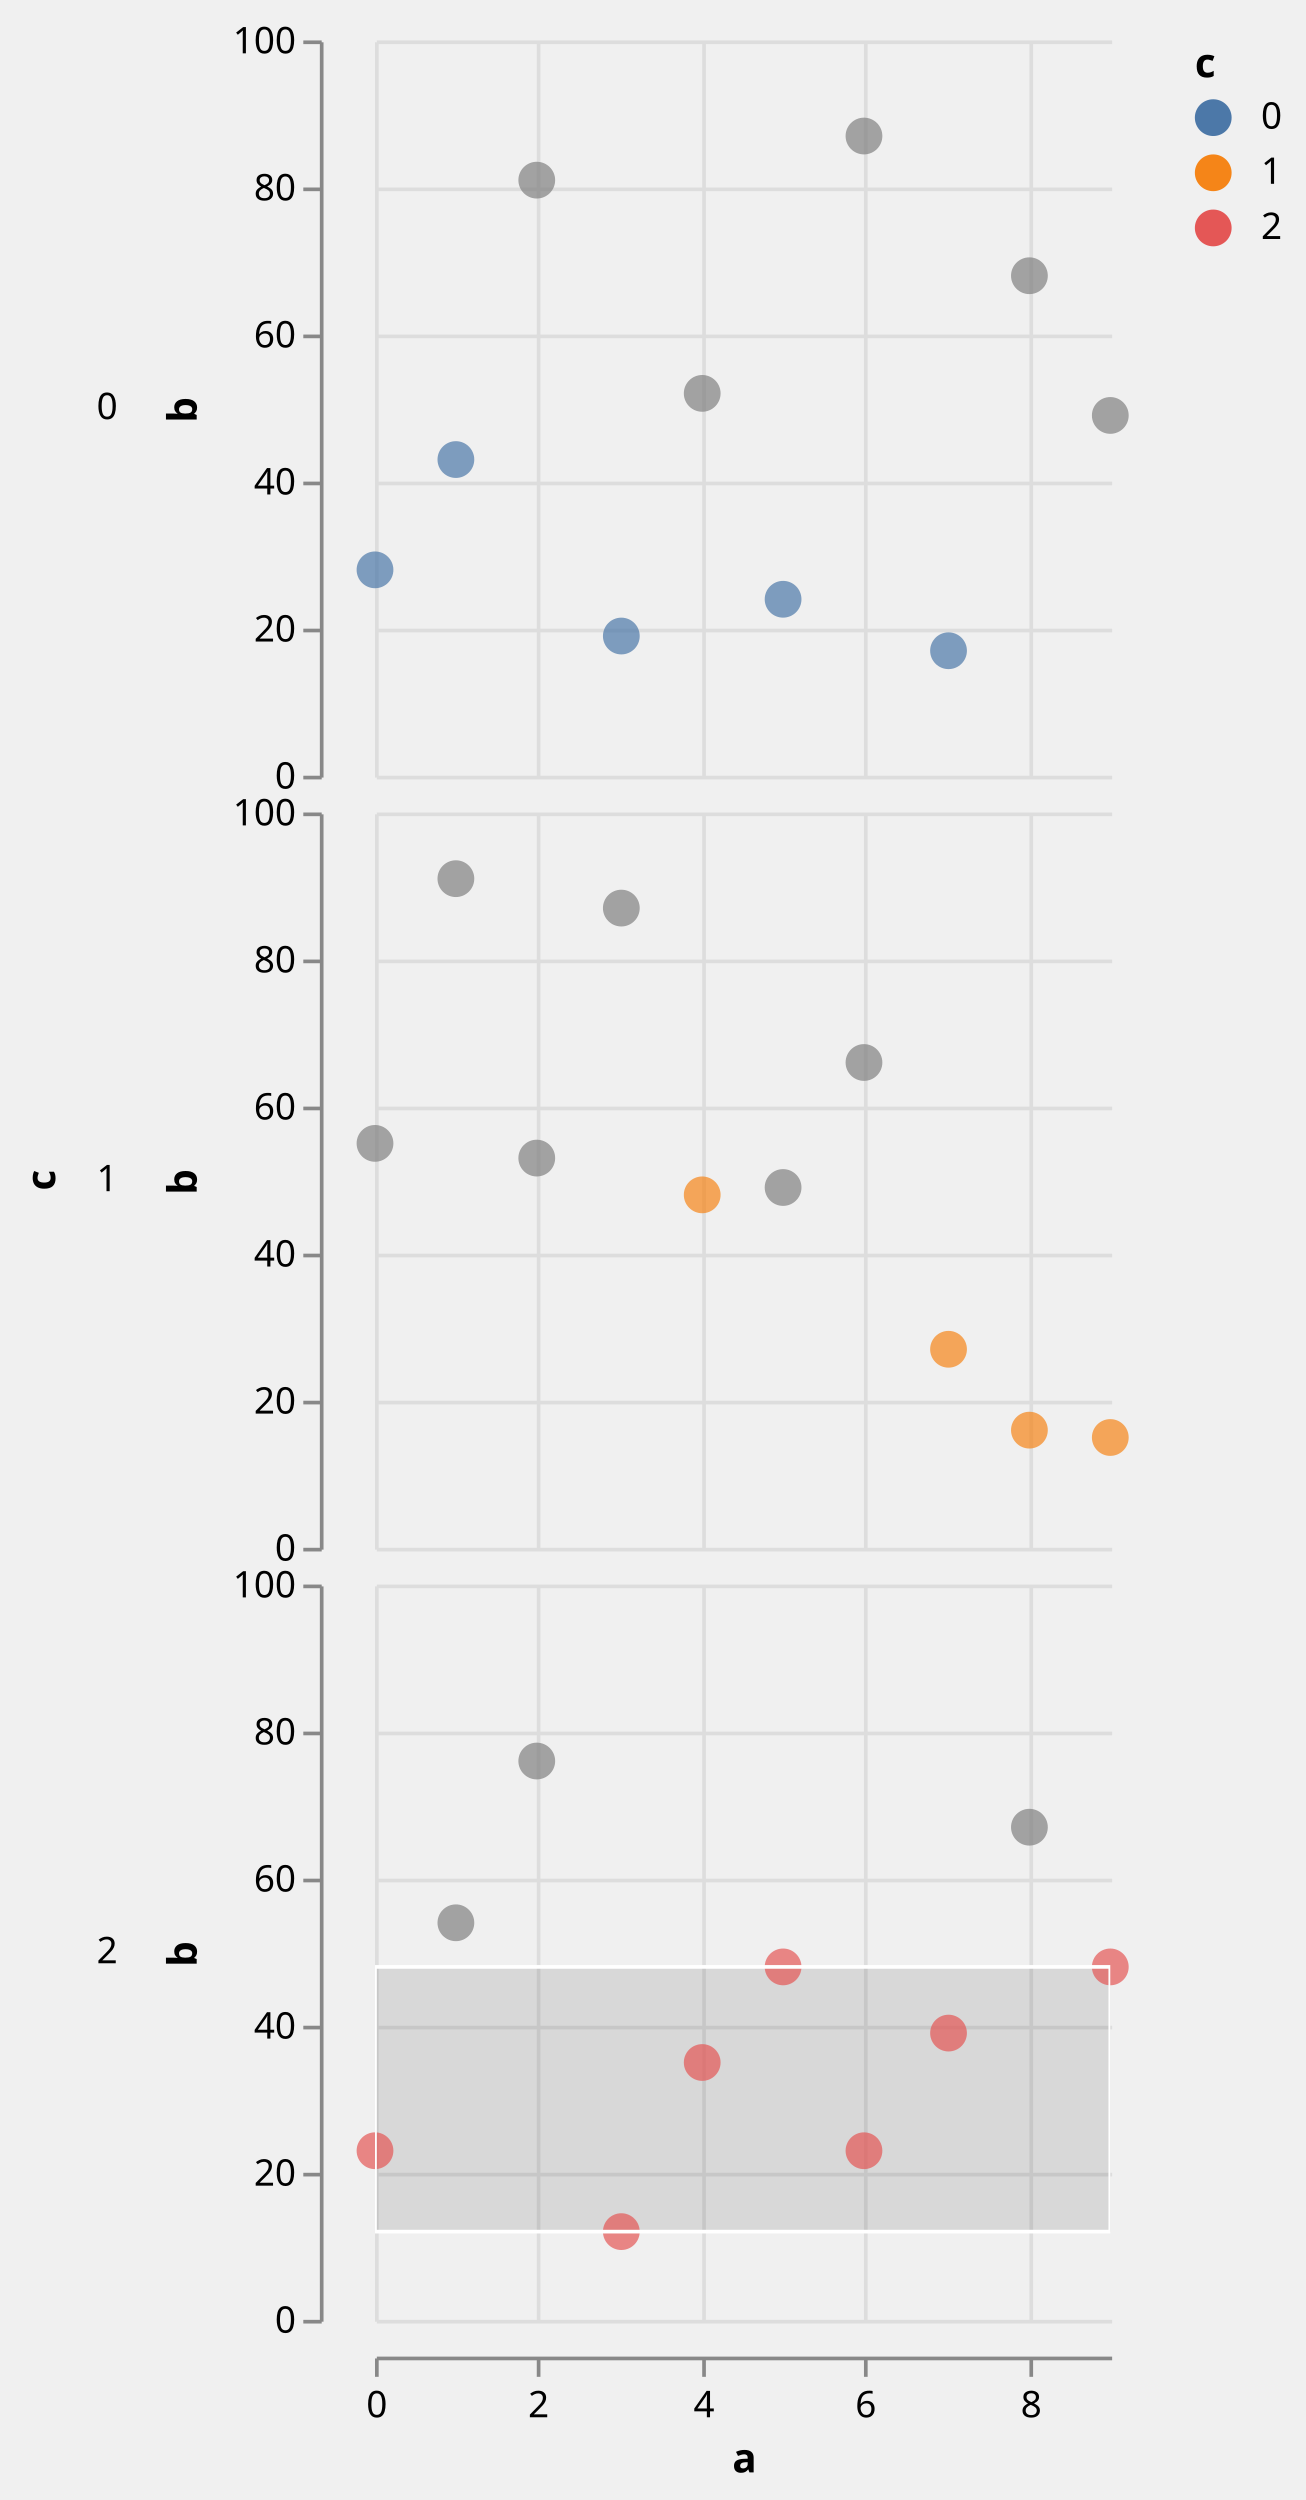
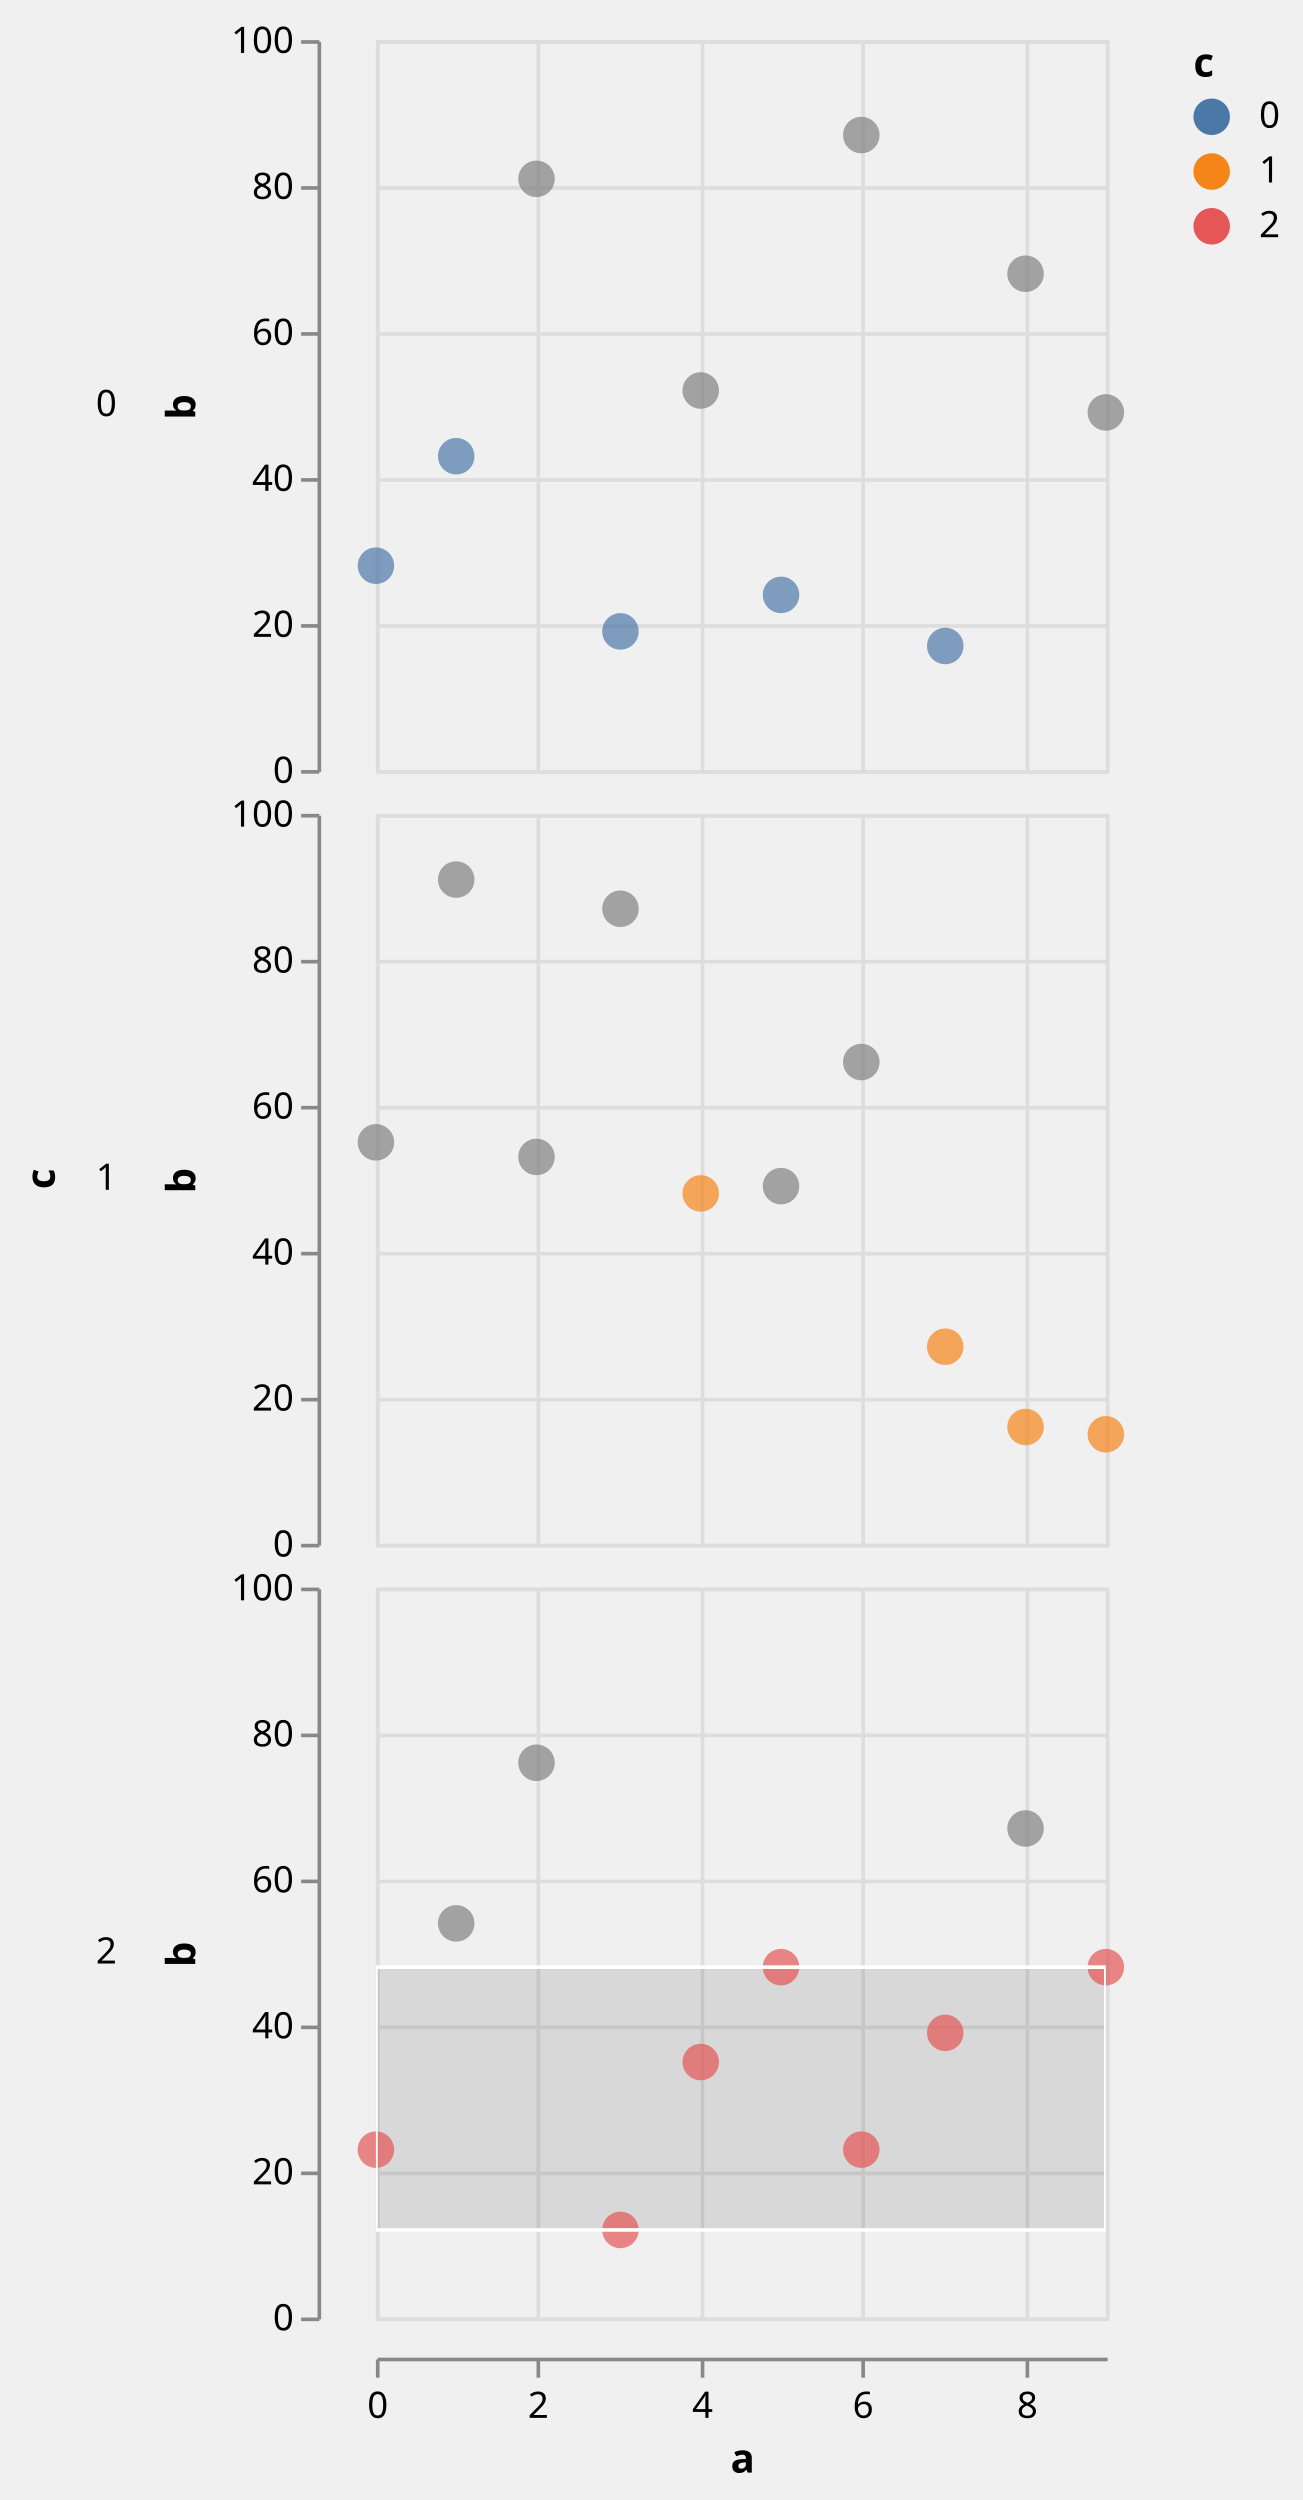
- <svg xmlns="http://www.w3.org/2000/svg" class="marks" width="355" height="680" viewBox="0 0 355 680" version="1.1">
+ <svg xmlns="http://www.w3.org/2000/svg" class="marks" width="357" height="685" viewBox="0 0 357 685" version="1.1">
  <defs>
    <clipPath id="clip13">
      <rect x="0" y="0" width="200" height="200" />
    </clipPath>
    <clipPath id="clip14">
      <rect x="0" y="0" width="200" height="200" />
    </clipPath>
    <clipPath id="clip15">
      <rect x="0" y="0" width="200" height="200" />
    </clipPath>
    <clipPath id="clip16">
      <rect x="0" y="0" width="200" height="200" />
    </clipPath>
    <clipPath id="clip17">
      <rect x="0" y="0" width="200" height="200" />
    </clipPath>
    <clipPath id="clip18">
      <rect x="0" y="0" width="200" height="200" />
    </clipPath>
  </defs>
-   <g transform="translate(102,11)">
+   <g transform="translate(103,11)">
    <g class="mark-group role-frame root">
      <g transform="translate(0,0)">
        <path class="background" d="M0,0h0v0h0Z" style="fill: none;" />
        <g>
          <g class="mark-group role-row-title row_title">
-             <g transform="translate(-87,310)">
+             <g transform="translate(-88,312)">
              <path class="background" d="M0,0h0v0h0Z" style="fill: none;" />
              <g>
                <g class="mark-text role-row-title-text">
                  <text text-anchor="middle" transform="translate(0,0) rotate(270)" style="font: bold 11px sans-serif; fill: black;">c</text>
                </g>
              </g>
            </g>
          </g>
          <g class="mark-group role-row-header row_header">
-             <g transform="translate(-15,0)">
+             <g transform="translate(-16,0)">
              <path class="background" d="M0,0h0v200h0Z" style="fill: none;" />
              <g>
                <g class="mark-text role-title" style="pointer-events: none;">
                  <text text-anchor="end" transform="translate(-55,103)" style="font: normal 10px sans-serif; fill: #000; opacity: 1;">0</text>
                </g>
                <g class="mark-group role-axis">
                  <g transform="translate(0.5,0.5)">
                    <path class="background" d="M0,0h0v0h0Z" style="pointer-events: none; fill: none;" />
                    <g>
                      <g class="mark-rule role-axis-tick" style="pointer-events: none;">
                        <line transform="translate(0,200)" x2="-5" y2="0" style="fill: none; stroke: #888; stroke-width: 1; opacity: 1;" />
                        <line transform="translate(0,160)" x2="-5" y2="0" style="fill: none; stroke: #888; stroke-width: 1; opacity: 1;" />
                        <line transform="translate(0,120)" x2="-5" y2="0" style="fill: none; stroke: #888; stroke-width: 1; opacity: 1;" />
                        <line transform="translate(0,80)" x2="-5" y2="0" style="fill: none; stroke: #888; stroke-width: 1; opacity: 1;" />
                        <line transform="translate(0,40)" x2="-5" y2="0" style="fill: none; stroke: #888; stroke-width: 1; opacity: 1;" />
                        <line transform="translate(0,0)" x2="-5" y2="0" style="fill: none; stroke: #888; stroke-width: 1; opacity: 1;" />
                      </g>
                      <g class="mark-text role-axis-label" style="pointer-events: none;">
                        <text text-anchor="end" transform="translate(-7,203)" style="font: 10px sans-serif; fill: #000; opacity: 1;">0</text>
                        <text text-anchor="end" transform="translate(-7,163)" style="font: 10px sans-serif; fill: #000; opacity: 1;">20</text>
                        <text text-anchor="end" transform="translate(-7,123)" style="font: 10px sans-serif; fill: #000; opacity: 1;">40</text>
                        <text text-anchor="end" transform="translate(-7,83)" style="font: 10px sans-serif; fill: #000; opacity: 1;">60</text>
                        <text text-anchor="end" transform="translate(-7,43)" style="font: 10px sans-serif; fill: #000; opacity: 1;">80</text>
                        <text text-anchor="end" transform="translate(-7,3)" style="font: 10px sans-serif; fill: #000; opacity: 1;">100</text>
                      </g>
                      <g class="mark-rule role-axis-domain" style="pointer-events: none;">
                        <line transform="translate(0,200)" x2="0" y2="-200" style="fill: none; stroke: #888; stroke-width: 1; opacity: 1;" />
                      </g>
                      <g class="mark-text role-axis-title" style="pointer-events: none;">
                        <text text-anchor="middle" transform="translate(-32,100) rotate(-90) translate(0,-2)" style="font: bold 11px sans-serif; fill: #000; opacity: 1;">b</text>
                      </g>
                    </g>
                  </g>
                </g>
              </g>
            </g>
-             <g transform="translate(-15,210)">
+             <g transform="translate(-16,212)">
              <path class="background" d="M0,0h0v200h0Z" style="fill: none;" />
              <g>
                <g class="mark-text role-title" style="pointer-events: none;">
                  <text text-anchor="end" transform="translate(-55,103)" style="font: normal 10px sans-serif; fill: #000; opacity: 1;">1</text>
                </g>
                <g class="mark-group role-axis">
                  <g transform="translate(0.5,0.5)">
                    <path class="background" d="M0,0h0v0h0Z" style="pointer-events: none; fill: none;" />
                    <g>
                      <g class="mark-rule role-axis-tick" style="pointer-events: none;">
                        <line transform="translate(0,200)" x2="-5" y2="0" style="fill: none; stroke: #888; stroke-width: 1; opacity: 1;" />
                        <line transform="translate(0,160)" x2="-5" y2="0" style="fill: none; stroke: #888; stroke-width: 1; opacity: 1;" />
                        <line transform="translate(0,120)" x2="-5" y2="0" style="fill: none; stroke: #888; stroke-width: 1; opacity: 1;" />
                        <line transform="translate(0,80)" x2="-5" y2="0" style="fill: none; stroke: #888; stroke-width: 1; opacity: 1;" />
                        <line transform="translate(0,40)" x2="-5" y2="0" style="fill: none; stroke: #888; stroke-width: 1; opacity: 1;" />
                        <line transform="translate(0,0)" x2="-5" y2="0" style="fill: none; stroke: #888; stroke-width: 1; opacity: 1;" />
                      </g>
                      <g class="mark-text role-axis-label" style="pointer-events: none;">
                        <text text-anchor="end" transform="translate(-7,203)" style="font: 10px sans-serif; fill: #000; opacity: 1;">0</text>
                        <text text-anchor="end" transform="translate(-7,163)" style="font: 10px sans-serif; fill: #000; opacity: 1;">20</text>
                        <text text-anchor="end" transform="translate(-7,123)" style="font: 10px sans-serif; fill: #000; opacity: 1;">40</text>
                        <text text-anchor="end" transform="translate(-7,83)" style="font: 10px sans-serif; fill: #000; opacity: 1;">60</text>
                        <text text-anchor="end" transform="translate(-7,43)" style="font: 10px sans-serif; fill: #000; opacity: 1;">80</text>
                        <text text-anchor="end" transform="translate(-7,3)" style="font: 10px sans-serif; fill: #000; opacity: 1;">100</text>
                      </g>
                      <g class="mark-rule role-axis-domain" style="pointer-events: none;">
                        <line transform="translate(0,200)" x2="0" y2="-200" style="fill: none; stroke: #888; stroke-width: 1; opacity: 1;" />
                      </g>
                      <g class="mark-text role-axis-title" style="pointer-events: none;">
                        <text text-anchor="middle" transform="translate(-32,100) rotate(-90) translate(0,-2)" style="font: bold 11px sans-serif; fill: #000; opacity: 1;">b</text>
                      </g>
                    </g>
                  </g>
                </g>
              </g>
            </g>
-             <g transform="translate(-15,420)">
+             <g transform="translate(-16,424)">
              <path class="background" d="M0,0h0v200h0Z" style="fill: none;" />
              <g>
                <g class="mark-text role-title" style="pointer-events: none;">
                  <text text-anchor="end" transform="translate(-55,103)" style="font: normal 10px sans-serif; fill: #000; opacity: 1;">2</text>
                </g>
                <g class="mark-group role-axis">
                  <g transform="translate(0.5,0.5)">
                    <path class="background" d="M0,0h0v0h0Z" style="pointer-events: none; fill: none;" />
                    <g>
                      <g class="mark-rule role-axis-tick" style="pointer-events: none;">
                        <line transform="translate(0,200)" x2="-5" y2="0" style="fill: none; stroke: #888; stroke-width: 1; opacity: 1;" />
                        <line transform="translate(0,160)" x2="-5" y2="0" style="fill: none; stroke: #888; stroke-width: 1; opacity: 1;" />
                        <line transform="translate(0,120)" x2="-5" y2="0" style="fill: none; stroke: #888; stroke-width: 1; opacity: 1;" />
                        <line transform="translate(0,80)" x2="-5" y2="0" style="fill: none; stroke: #888; stroke-width: 1; opacity: 1;" />
                        <line transform="translate(0,40)" x2="-5" y2="0" style="fill: none; stroke: #888; stroke-width: 1; opacity: 1;" />
                        <line transform="translate(0,0)" x2="-5" y2="0" style="fill: none; stroke: #888; stroke-width: 1; opacity: 1;" />
                      </g>
                      <g class="mark-text role-axis-label" style="pointer-events: none;">
                        <text text-anchor="end" transform="translate(-7,203)" style="font: 10px sans-serif; fill: #000; opacity: 1;">0</text>
                        <text text-anchor="end" transform="translate(-7,163)" style="font: 10px sans-serif; fill: #000; opacity: 1;">20</text>
                        <text text-anchor="end" transform="translate(-7,123)" style="font: 10px sans-serif; fill: #000; opacity: 1;">40</text>
                        <text text-anchor="end" transform="translate(-7,83)" style="font: 10px sans-serif; fill: #000; opacity: 1;">60</text>
                        <text text-anchor="end" transform="translate(-7,43)" style="font: 10px sans-serif; fill: #000; opacity: 1;">80</text>
                        <text text-anchor="end" transform="translate(-7,3)" style="font: 10px sans-serif; fill: #000; opacity: 1;">100</text>
                      </g>
                      <g class="mark-rule role-axis-domain" style="pointer-events: none;">
                        <line transform="translate(0,200)" x2="0" y2="-200" style="fill: none; stroke: #888; stroke-width: 1; opacity: 1;" />
                      </g>
                      <g class="mark-text role-axis-title" style="pointer-events: none;">
                        <text text-anchor="middle" transform="translate(-32,100) rotate(-90) translate(0,-2)" style="font: bold 11px sans-serif; fill: #000; opacity: 1;">b</text>
                      </g>
                    </g>
                  </g>
                </g>
              </g>
            </g>
          </g>
          <g class="mark-group role-column-footer column_footer">
-             <g transform="translate(0,630)">
+             <g transform="translate(0,635)">
              <path class="background" d="M0,0h200v0h-200Z" style="fill: none;" />
              <g>
                <g class="mark-group role-axis">
                  <g transform="translate(0.5,0.5)">
                    <path class="background" d="M0,0h0v0h0Z" style="pointer-events: none; fill: none;" />
                    <g>
                      <g class="mark-rule role-axis-tick" style="pointer-events: none;">
                        <line transform="translate(0,0)" x2="0" y2="5" style="fill: none; stroke: #888; stroke-width: 1; opacity: 1;" />
                        <line transform="translate(44,0)" x2="0" y2="5" style="fill: none; stroke: #888; stroke-width: 1; opacity: 1;" />
                        <line transform="translate(89,0)" x2="0" y2="5" style="fill: none; stroke: #888; stroke-width: 1; opacity: 1;" />
                        <line transform="translate(133,0)" x2="0" y2="5" style="fill: none; stroke: #888; stroke-width: 1; opacity: 1;" />
                        <line transform="translate(178,0)" x2="0" y2="5" style="fill: none; stroke: #888; stroke-width: 1; opacity: 1;" />
                      </g>
                      <g class="mark-text role-axis-label" style="pointer-events: none;">
                        <text text-anchor="middle" transform="translate(0,16)" style="font: 10px sans-serif; fill: #000; opacity: 1;">0</text>
                        <text text-anchor="middle" transform="translate(44,16)" style="font: 10px sans-serif; fill: #000; opacity: 1;">2</text>
                        <text text-anchor="middle" transform="translate(89,16)" style="font: 10px sans-serif; fill: #000; opacity: 1;">4</text>
                        <text text-anchor="middle" transform="translate(133,16)" style="font: 10px sans-serif; fill: #000; opacity: 1;">6</text>
                        <text text-anchor="middle" transform="translate(178,16)" style="font: 10px sans-serif; fill: #000; opacity: 1;">8</text>
                      </g>
                      <g class="mark-rule role-axis-domain" style="pointer-events: none;">
                        <line transform="translate(0,0)" x2="200" y2="0" style="fill: none; stroke: #888; stroke-width: 1; opacity: 1;" />
                      </g>
                      <g class="mark-text role-axis-title" style="pointer-events: none;">
                        <text text-anchor="middle" transform="translate(100,31)" style="font: bold 11px sans-serif; fill: #000; opacity: 1;">a</text>
                      </g>
                    </g>
                  </g>
                </g>
              </g>
            </g>
          </g>
          <g class="mark-group role-scope cell">
            <g transform="translate(0,0)">
-               <path class="background" d="M0,0h200v200h-200Z" style="fill: none;" />
+               <path class="background" d="M0.5,0.5h200v200h-200Z" style="fill: transparent; stroke: #ddd;" />
              <g>
                <g class="mark-group role-axis">
                  <g transform="translate(0.5,200.5)">
                    <path class="background" d="M0,0h0v0h0Z" style="pointer-events: none; fill: none;" />
                    <g>
                      <g class="mark-rule role-axis-grid" style="pointer-events: none;">
                        <line transform="translate(0,-200)" x2="0" y2="200" style="fill: none; stroke: #ddd; stroke-width: 1; stroke-dasharray: ; opacity: 1;" />
                        <line transform="translate(44,-200)" x2="0" y2="200" style="fill: none; stroke: #ddd; stroke-width: 1; stroke-dasharray: ; opacity: 1;" />
                        <line transform="translate(89,-200)" x2="0" y2="200" style="fill: none; stroke: #ddd; stroke-width: 1; stroke-dasharray: ; opacity: 1;" />
                        <line transform="translate(133,-200)" x2="0" y2="200" style="fill: none; stroke: #ddd; stroke-width: 1; stroke-dasharray: ; opacity: 1;" />
                        <line transform="translate(178,-200)" x2="0" y2="200" style="fill: none; stroke: #ddd; stroke-width: 1; stroke-dasharray: ; opacity: 1;" />
                      </g>
                    </g>
                  </g>
                </g>
                <g class="mark-group role-axis">
                  <g transform="translate(0.5,0.5)">
                    <path class="background" d="M0,0h0v0h0Z" style="pointer-events: none; fill: none;" />
                    <g>
                      <g class="mark-rule role-axis-grid" style="pointer-events: none;">
                        <line transform="translate(0,200)" x2="200" y2="0" style="fill: none; stroke: #ddd; stroke-width: 1; stroke-dasharray: ; opacity: 1;" />
                        <line transform="translate(0,160)" x2="200" y2="0" style="fill: none; stroke: #ddd; stroke-width: 1; stroke-dasharray: ; opacity: 1;" />
                        <line transform="translate(0,120)" x2="200" y2="0" style="fill: none; stroke: #ddd; stroke-width: 1; stroke-dasharray: ; opacity: 1;" />
                        <line transform="translate(0,80)" x2="200" y2="0" style="fill: none; stroke: #ddd; stroke-width: 1; stroke-dasharray: ; opacity: 1;" />
                        <line transform="translate(0,40)" x2="200" y2="0" style="fill: none; stroke: #ddd; stroke-width: 1; stroke-dasharray: ; opacity: 1;" />
                        <line transform="translate(0,0)" x2="200" y2="0" style="fill: none; stroke: #ddd; stroke-width: 1; stroke-dasharray: ; opacity: 1;" />
                      </g>
                    </g>
                  </g>
                </g>
                <g class="mark-rect role-mark sel_brush_bg" clip-path="url(#clip13)">
                  <path d="M0,0h0v0h0Z" style="fill: #333; fill-opacity: 0.125;" />
                </g>
                <g class="mark-symbol role-mark child_marks">
                  <path transform="translate(0,144)" d="M5,0A5,5,0,1,1,-5,0A5,5,0,1,1,5,0" style="fill: #4c78a8; stroke-width: 2; opacity: 0.7;" />
                  <path transform="translate(22,114)" d="M5,0A5,5,0,1,1,-5,0A5,5,0,1,1,5,0" style="fill: #4c78a8; stroke-width: 2; opacity: 0.7;" />
                  <path transform="translate(44,38)" d="M5,0A5,5,0,1,1,-5,0A5,5,0,1,1,5,0" style="fill: grey; stroke-width: 2; opacity: 0.7;" />
                  <path transform="translate(67,162)" d="M5,0A5,5,0,1,1,-5,0A5,5,0,1,1,5,0" style="fill: #4c78a8; stroke-width: 2; opacity: 0.7;" />
                  <path transform="translate(89,96)" d="M5,0A5,5,0,1,1,-5,0A5,5,0,1,1,5,0" style="fill: grey; stroke-width: 2; opacity: 0.7;" />
                  <path transform="translate(111,152)" d="M5,0A5,5,0,1,1,-5,0A5,5,0,1,1,5,0" style="fill: #4c78a8; stroke-width: 2; opacity: 0.7;" />
                  <path transform="translate(133,26)" d="M5,0A5,5,0,1,1,-5,0A5,5,0,1,1,5,0" style="fill: grey; stroke-width: 2; opacity: 0.7;" />
                  <path transform="translate(156,166)" d="M5,0A5,5,0,1,1,-5,0A5,5,0,1,1,5,0" style="fill: #4c78a8; stroke-width: 2; opacity: 0.7;" />
                  <path transform="translate(178,64)" d="M5,0A5,5,0,1,1,-5,0A5,5,0,1,1,5,0" style="fill: grey; stroke-width: 2; opacity: 0.7;" />
                  <path transform="translate(200,102)" d="M5,0A5,5,0,1,1,-5,0A5,5,0,1,1,5,0" style="fill: grey; stroke-width: 2; opacity: 0.7;" />
                </g>
                <g class="mark-rect role-mark sel_brush" clip-path="url(#clip14)">
                  <path d="M0,0h0v0h0Z" style="fill: transparent; stroke: white;" />
                </g>
              </g>
            </g>
-             <g transform="translate(0,210)">
-               <path class="background" d="M0,0h200v200h-200Z" style="fill: none;" />
+             <g transform="translate(0,212)">
+               <path class="background" d="M0.5,0.5h200v200h-200Z" style="fill: transparent; stroke: #ddd;" />
              <g>
                <g class="mark-group role-axis">
                  <g transform="translate(0.5,200.5)">
                    <path class="background" d="M0,0h0v0h0Z" style="pointer-events: none; fill: none;" />
                    <g>
                      <g class="mark-rule role-axis-grid" style="pointer-events: none;">
                        <line transform="translate(0,-200)" x2="0" y2="200" style="fill: none; stroke: #ddd; stroke-width: 1; stroke-dasharray: ; opacity: 1;" />
                        <line transform="translate(44,-200)" x2="0" y2="200" style="fill: none; stroke: #ddd; stroke-width: 1; stroke-dasharray: ; opacity: 1;" />
                        <line transform="translate(89,-200)" x2="0" y2="200" style="fill: none; stroke: #ddd; stroke-width: 1; stroke-dasharray: ; opacity: 1;" />
                        <line transform="translate(133,-200)" x2="0" y2="200" style="fill: none; stroke: #ddd; stroke-width: 1; stroke-dasharray: ; opacity: 1;" />
                        <line transform="translate(178,-200)" x2="0" y2="200" style="fill: none; stroke: #ddd; stroke-width: 1; stroke-dasharray: ; opacity: 1;" />
                      </g>
                    </g>
                  </g>
                </g>
                <g class="mark-group role-axis">
                  <g transform="translate(0.5,0.5)">
                    <path class="background" d="M0,0h0v0h0Z" style="pointer-events: none; fill: none;" />
                    <g>
                      <g class="mark-rule role-axis-grid" style="pointer-events: none;">
                        <line transform="translate(0,200)" x2="200" y2="0" style="fill: none; stroke: #ddd; stroke-width: 1; stroke-dasharray: ; opacity: 1;" />
                        <line transform="translate(0,160)" x2="200" y2="0" style="fill: none; stroke: #ddd; stroke-width: 1; stroke-dasharray: ; opacity: 1;" />
                        <line transform="translate(0,120)" x2="200" y2="0" style="fill: none; stroke: #ddd; stroke-width: 1; stroke-dasharray: ; opacity: 1;" />
                        <line transform="translate(0,80)" x2="200" y2="0" style="fill: none; stroke: #ddd; stroke-width: 1; stroke-dasharray: ; opacity: 1;" />
                        <line transform="translate(0,40)" x2="200" y2="0" style="fill: none; stroke: #ddd; stroke-width: 1; stroke-dasharray: ; opacity: 1;" />
                        <line transform="translate(0,0)" x2="200" y2="0" style="fill: none; stroke: #ddd; stroke-width: 1; stroke-dasharray: ; opacity: 1;" />
                      </g>
                    </g>
                  </g>
                </g>
                <g class="mark-rect role-mark sel_brush_bg" clip-path="url(#clip15)">
                  <path d="M0,0h0v0h0Z" style="fill: #333; fill-opacity: 0.125;" />
                </g>
                <g class="mark-symbol role-mark child_marks">
                  <path transform="translate(0,90)" d="M5,0A5,5,0,1,1,-5,0A5,5,0,1,1,5,0" style="fill: grey; stroke-width: 2; opacity: 0.7;" />
                  <path transform="translate(22,18)" d="M5,0A5,5,0,1,1,-5,0A5,5,0,1,1,5,0" style="fill: grey; stroke-width: 2; opacity: 0.7;" />
                  <path transform="translate(44,94)" d="M5,0A5,5,0,1,1,-5,0A5,5,0,1,1,5,0" style="fill: grey; stroke-width: 2; opacity: 0.7;" />
                  <path transform="translate(67,26)" d="M5,0A5,5,0,1,1,-5,0A5,5,0,1,1,5,0" style="fill: grey; stroke-width: 2; opacity: 0.7;" />
                  <path transform="translate(89,104)" d="M5,0A5,5,0,1,1,-5,0A5,5,0,1,1,5,0" style="fill: #f58518; stroke-width: 2; opacity: 0.7;" />
                  <path transform="translate(111,102)" d="M5,0A5,5,0,1,1,-5,0A5,5,0,1,1,5,0" style="fill: grey; stroke-width: 2; opacity: 0.7;" />
                  <path transform="translate(133,68)" d="M5,0A5,5,0,1,1,-5,0A5,5,0,1,1,5,0" style="fill: grey; stroke-width: 2; opacity: 0.7;" />
                  <path transform="translate(156,146)" d="M5,0A5,5,0,1,1,-5,0A5,5,0,1,1,5,0" style="fill: #f58518; stroke-width: 2; opacity: 0.7;" />
                  <path transform="translate(178,168)" d="M5,0A5,5,0,1,1,-5,0A5,5,0,1,1,5,0" style="fill: #f58518; stroke-width: 2; opacity: 0.7;" />
                  <path transform="translate(200,170)" d="M5,0A5,5,0,1,1,-5,0A5,5,0,1,1,5,0" style="fill: #f58518; stroke-width: 2; opacity: 0.7;" />
                </g>
                <g class="mark-rect role-mark sel_brush" clip-path="url(#clip16)">
                  <path d="M0,0h0v0h0Z" style="fill: transparent; stroke: white;" />
                </g>
              </g>
            </g>
-             <g transform="translate(0,420)">
-               <path class="background" d="M0,0h200v200h-200Z" style="fill: none;" />
+             <g transform="translate(0,424)">
+               <path class="background" d="M0.5,0.5h200v200h-200Z" style="fill: transparent; stroke: #ddd;" />
              <g>
                <g class="mark-group role-axis">
                  <g transform="translate(0.5,200.5)">
                    <path class="background" d="M0,0h0v0h0Z" style="pointer-events: none; fill: none;" />
                    <g>
                      <g class="mark-rule role-axis-grid" style="pointer-events: none;">
                        <line transform="translate(0,-200)" x2="0" y2="200" style="fill: none; stroke: #ddd; stroke-width: 1; stroke-dasharray: ; opacity: 1;" />
                        <line transform="translate(44,-200)" x2="0" y2="200" style="fill: none; stroke: #ddd; stroke-width: 1; stroke-dasharray: ; opacity: 1;" />
                        <line transform="translate(89,-200)" x2="0" y2="200" style="fill: none; stroke: #ddd; stroke-width: 1; stroke-dasharray: ; opacity: 1;" />
                        <line transform="translate(133,-200)" x2="0" y2="200" style="fill: none; stroke: #ddd; stroke-width: 1; stroke-dasharray: ; opacity: 1;" />
                        <line transform="translate(178,-200)" x2="0" y2="200" style="fill: none; stroke: #ddd; stroke-width: 1; stroke-dasharray: ; opacity: 1;" />
                      </g>
                    </g>
                  </g>
                </g>
                <g class="mark-group role-axis">
                  <g transform="translate(0.5,0.5)">
                    <path class="background" d="M0,0h0v0h0Z" style="pointer-events: none; fill: none;" />
                    <g>
                      <g class="mark-rule role-axis-grid" style="pointer-events: none;">
                        <line transform="translate(0,200)" x2="200" y2="0" style="fill: none; stroke: #ddd; stroke-width: 1; stroke-dasharray: ; opacity: 1;" />
                        <line transform="translate(0,160)" x2="200" y2="0" style="fill: none; stroke: #ddd; stroke-width: 1; stroke-dasharray: ; opacity: 1;" />
                        <line transform="translate(0,120)" x2="200" y2="0" style="fill: none; stroke: #ddd; stroke-width: 1; stroke-dasharray: ; opacity: 1;" />
                        <line transform="translate(0,80)" x2="200" y2="0" style="fill: none; stroke: #ddd; stroke-width: 1; stroke-dasharray: ; opacity: 1;" />
                        <line transform="translate(0,40)" x2="200" y2="0" style="fill: none; stroke: #ddd; stroke-width: 1; stroke-dasharray: ; opacity: 1;" />
                        <line transform="translate(0,0)" x2="200" y2="0" style="fill: none; stroke: #ddd; stroke-width: 1; stroke-dasharray: ; opacity: 1;" />
                      </g>
                    </g>
                  </g>
                </g>
                <g class="mark-rect role-mark sel_brush_bg" clip-path="url(#clip17)">
                  <path d="M0,104h200v72h-200Z" style="fill: #333; fill-opacity: 0.125;" />
                </g>
                <g class="mark-symbol role-mark child_marks">
                  <path transform="translate(0,154)" d="M5,0A5,5,0,1,1,-5,0A5,5,0,1,1,5,0" style="fill: #e45756; stroke-width: 2; opacity: 0.7;" />
                  <path transform="translate(22,92)" d="M5,0A5,5,0,1,1,-5,0A5,5,0,1,1,5,0" style="fill: grey; stroke-width: 2; opacity: 0.7;" />
                  <path transform="translate(44,48)" d="M5,0A5,5,0,1,1,-5,0A5,5,0,1,1,5,0" style="fill: grey; stroke-width: 2; opacity: 0.7;" />
                  <path transform="translate(67,176)" d="M5,0A5,5,0,1,1,-5,0A5,5,0,1,1,5,0" style="fill: #e45756; stroke-width: 2; opacity: 0.7;" />
                  <path transform="translate(89,130)" d="M5,0A5,5,0,1,1,-5,0A5,5,0,1,1,5,0" style="fill: #e45756; stroke-width: 2; opacity: 0.7;" />
                  <path transform="translate(111,104)" d="M5,0A5,5,0,1,1,-5,0A5,5,0,1,1,5,0" style="fill: #e45756; stroke-width: 2; opacity: 0.7;" />
                  <path transform="translate(133,154)" d="M5,0A5,5,0,1,1,-5,0A5,5,0,1,1,5,0" style="fill: #e45756; stroke-width: 2; opacity: 0.7;" />
                  <path transform="translate(156,122)" d="M5,0A5,5,0,1,1,-5,0A5,5,0,1,1,5,0" style="fill: #e45756; stroke-width: 2; opacity: 0.7;" />
                  <path transform="translate(178,66)" d="M5,0A5,5,0,1,1,-5,0A5,5,0,1,1,5,0" style="fill: grey; stroke-width: 2; opacity: 0.7;" />
                  <path transform="translate(200,104)" d="M5,0A5,5,0,1,1,-5,0A5,5,0,1,1,5,0" style="fill: #e45756; stroke-width: 2; opacity: 0.7;" />
                </g>
                <g class="mark-rect role-mark sel_brush" clip-path="url(#clip18)">
                  <path d="M0,104h200v72h-200Z" style="fill: transparent; stroke: white;" />
                </g>
              </g>
            </g>
          </g>
          <g class="mark-group role-legend">
-             <g transform="translate(223,0)">
+             <g transform="translate(224,0)">
              <path class="background" d="M0,0h25v56h-25Z" style="pointer-events: none; fill: none;" />
              <g>
                <g class="mark-group role-legend-entry">
                  <g transform="translate(0,16)">
                    <path class="background" d="M0,0h0v0h0Z" style="pointer-events: none; fill: none;" />
                    <g>
                      <g class="mark-symbol role-legend-symbol" style="pointer-events: none;">
                        <path transform="translate(5,5)" d="M5,0A5,5,0,1,1,-5,0A5,5,0,1,1,5,0" style="fill: #4c78a8; stroke-width: 1.5; opacity: 1;" />
                        <path transform="translate(5,20)" d="M5,0A5,5,0,1,1,-5,0A5,5,0,1,1,5,0" style="fill: #f58518; stroke-width: 1.5; opacity: 1;" />
                        <path transform="translate(5,35)" d="M5,0A5,5,0,1,1,-5,0A5,5,0,1,1,5,0" style="fill: #e45756; stroke-width: 1.5; opacity: 1;" />
                      </g>
                      <g class="mark-text role-legend-label" style="pointer-events: none;">
                        <text text-anchor="start" transform="translate(18,8)" style="font: 10px sans-serif; fill: #000; opacity: 1;">0</text>
                        <text text-anchor="start" transform="translate(18,23)" style="font: 10px sans-serif; fill: #000; opacity: 1;">1</text>
                        <text text-anchor="start" transform="translate(18,38)" style="font: 10px sans-serif; fill: #000; opacity: 1;">2</text>
                      </g>
                    </g>
                  </g>
                </g>
                <g class="mark-text role-legend-title" style="pointer-events: none;">
                  <text text-anchor="start" transform="translate(0,10)" style="font: bold 11px sans-serif; fill: #000; opacity: 1;">c</text>
                </g>
              </g>
            </g>
          </g>
        </g>
      </g>
    </g>
  </g>
</svg>
